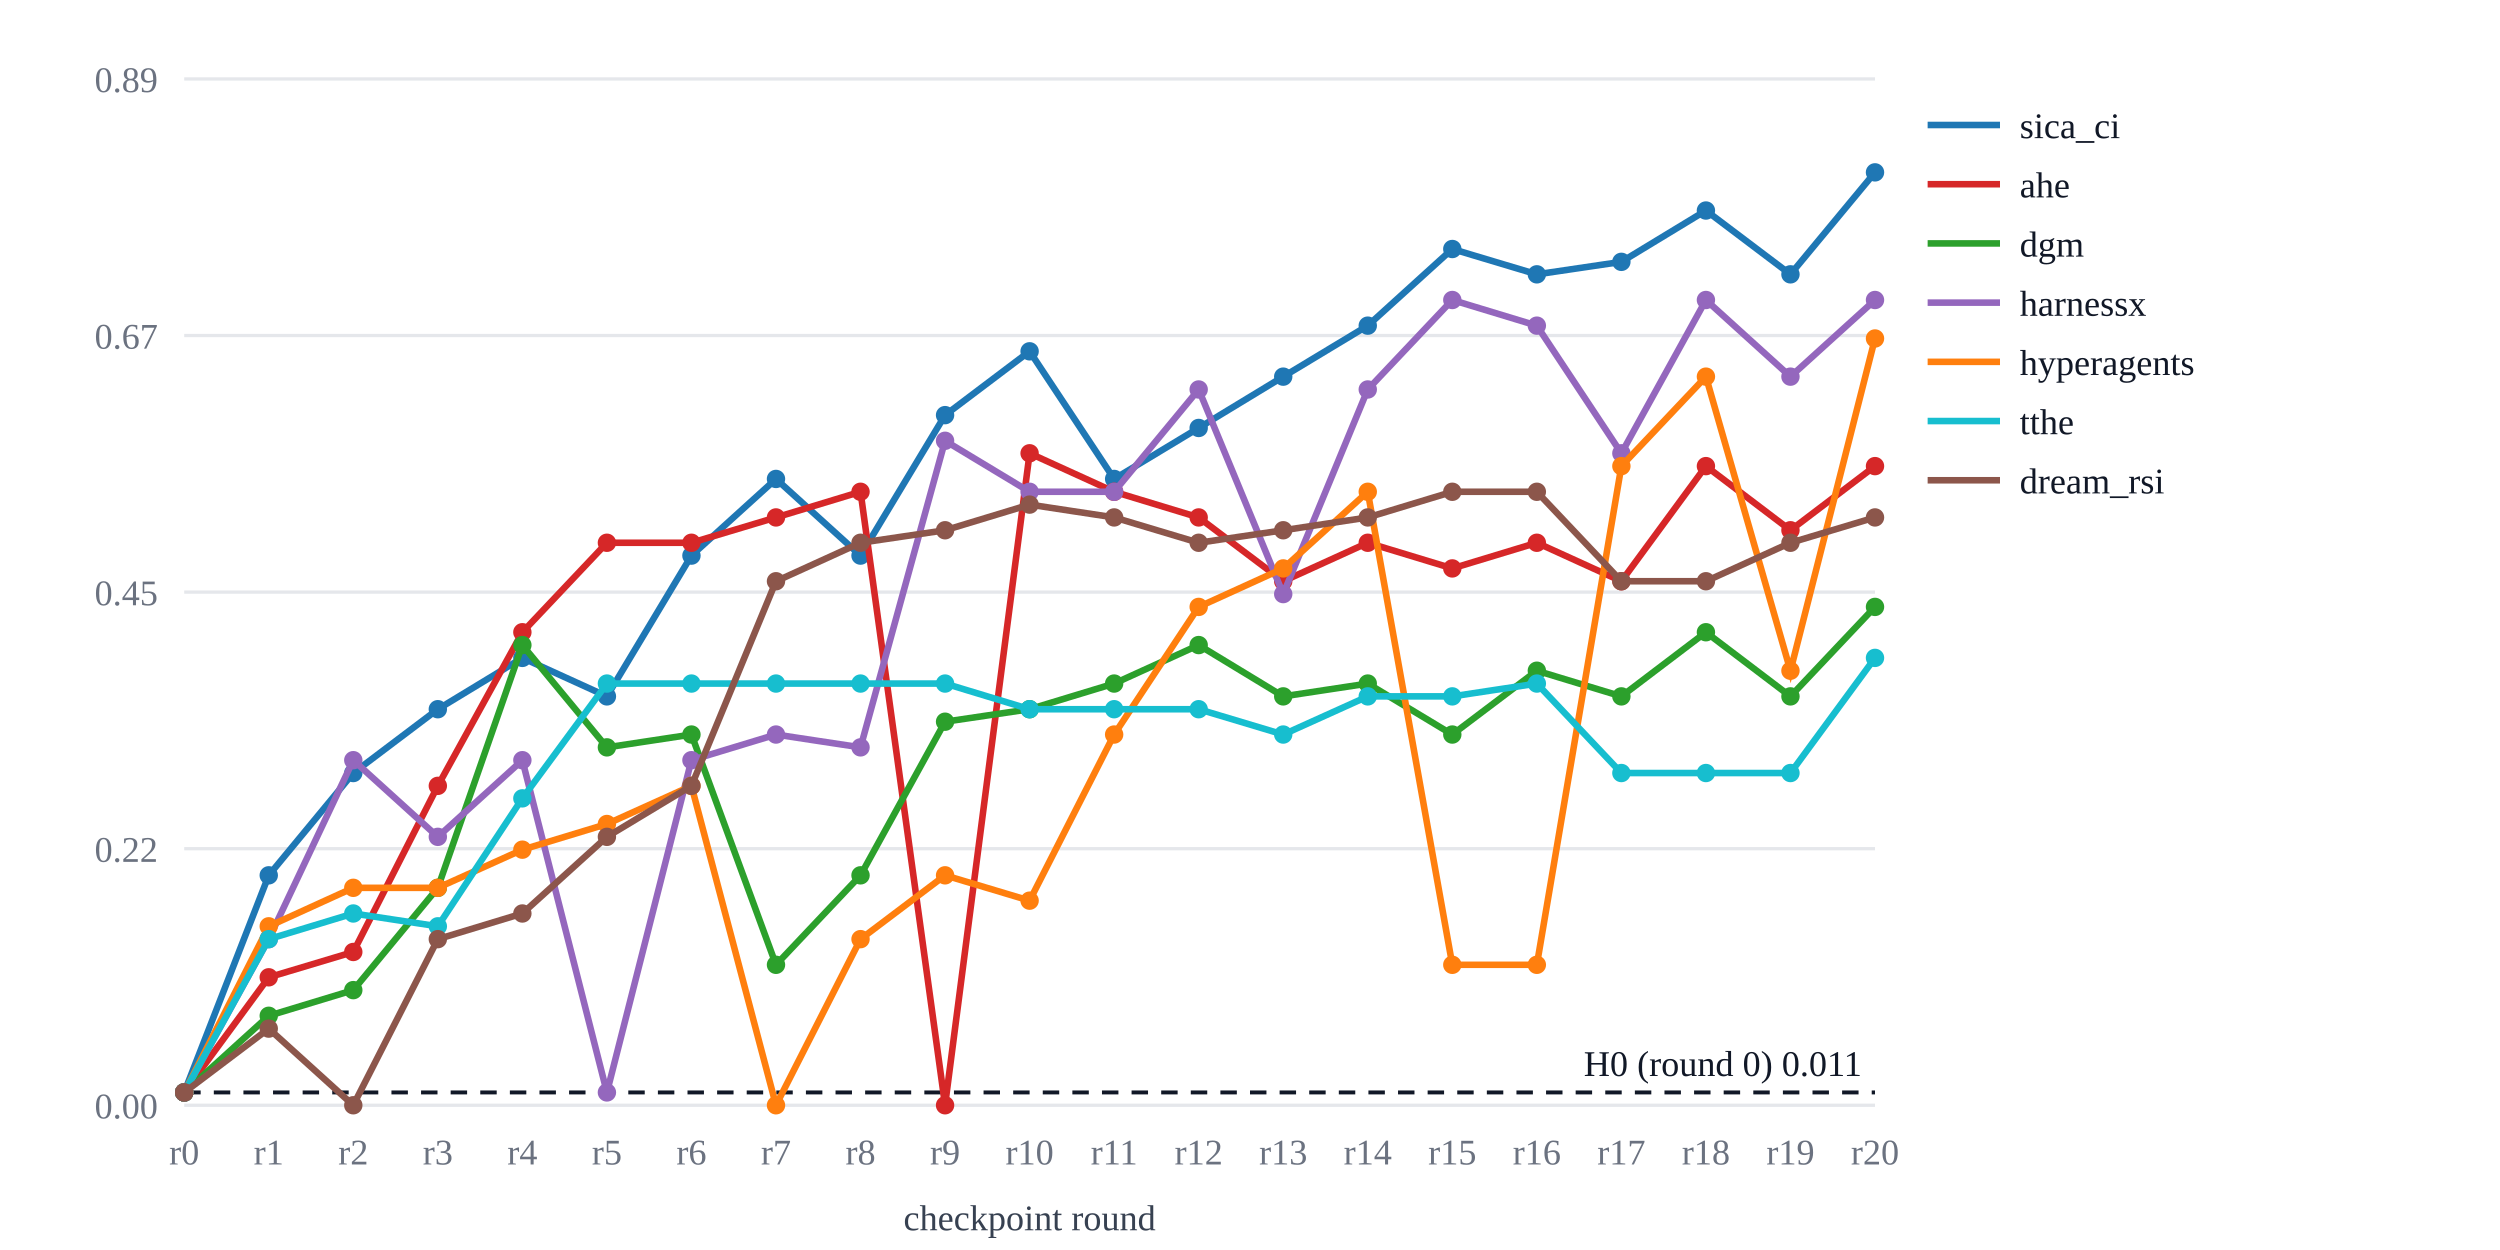
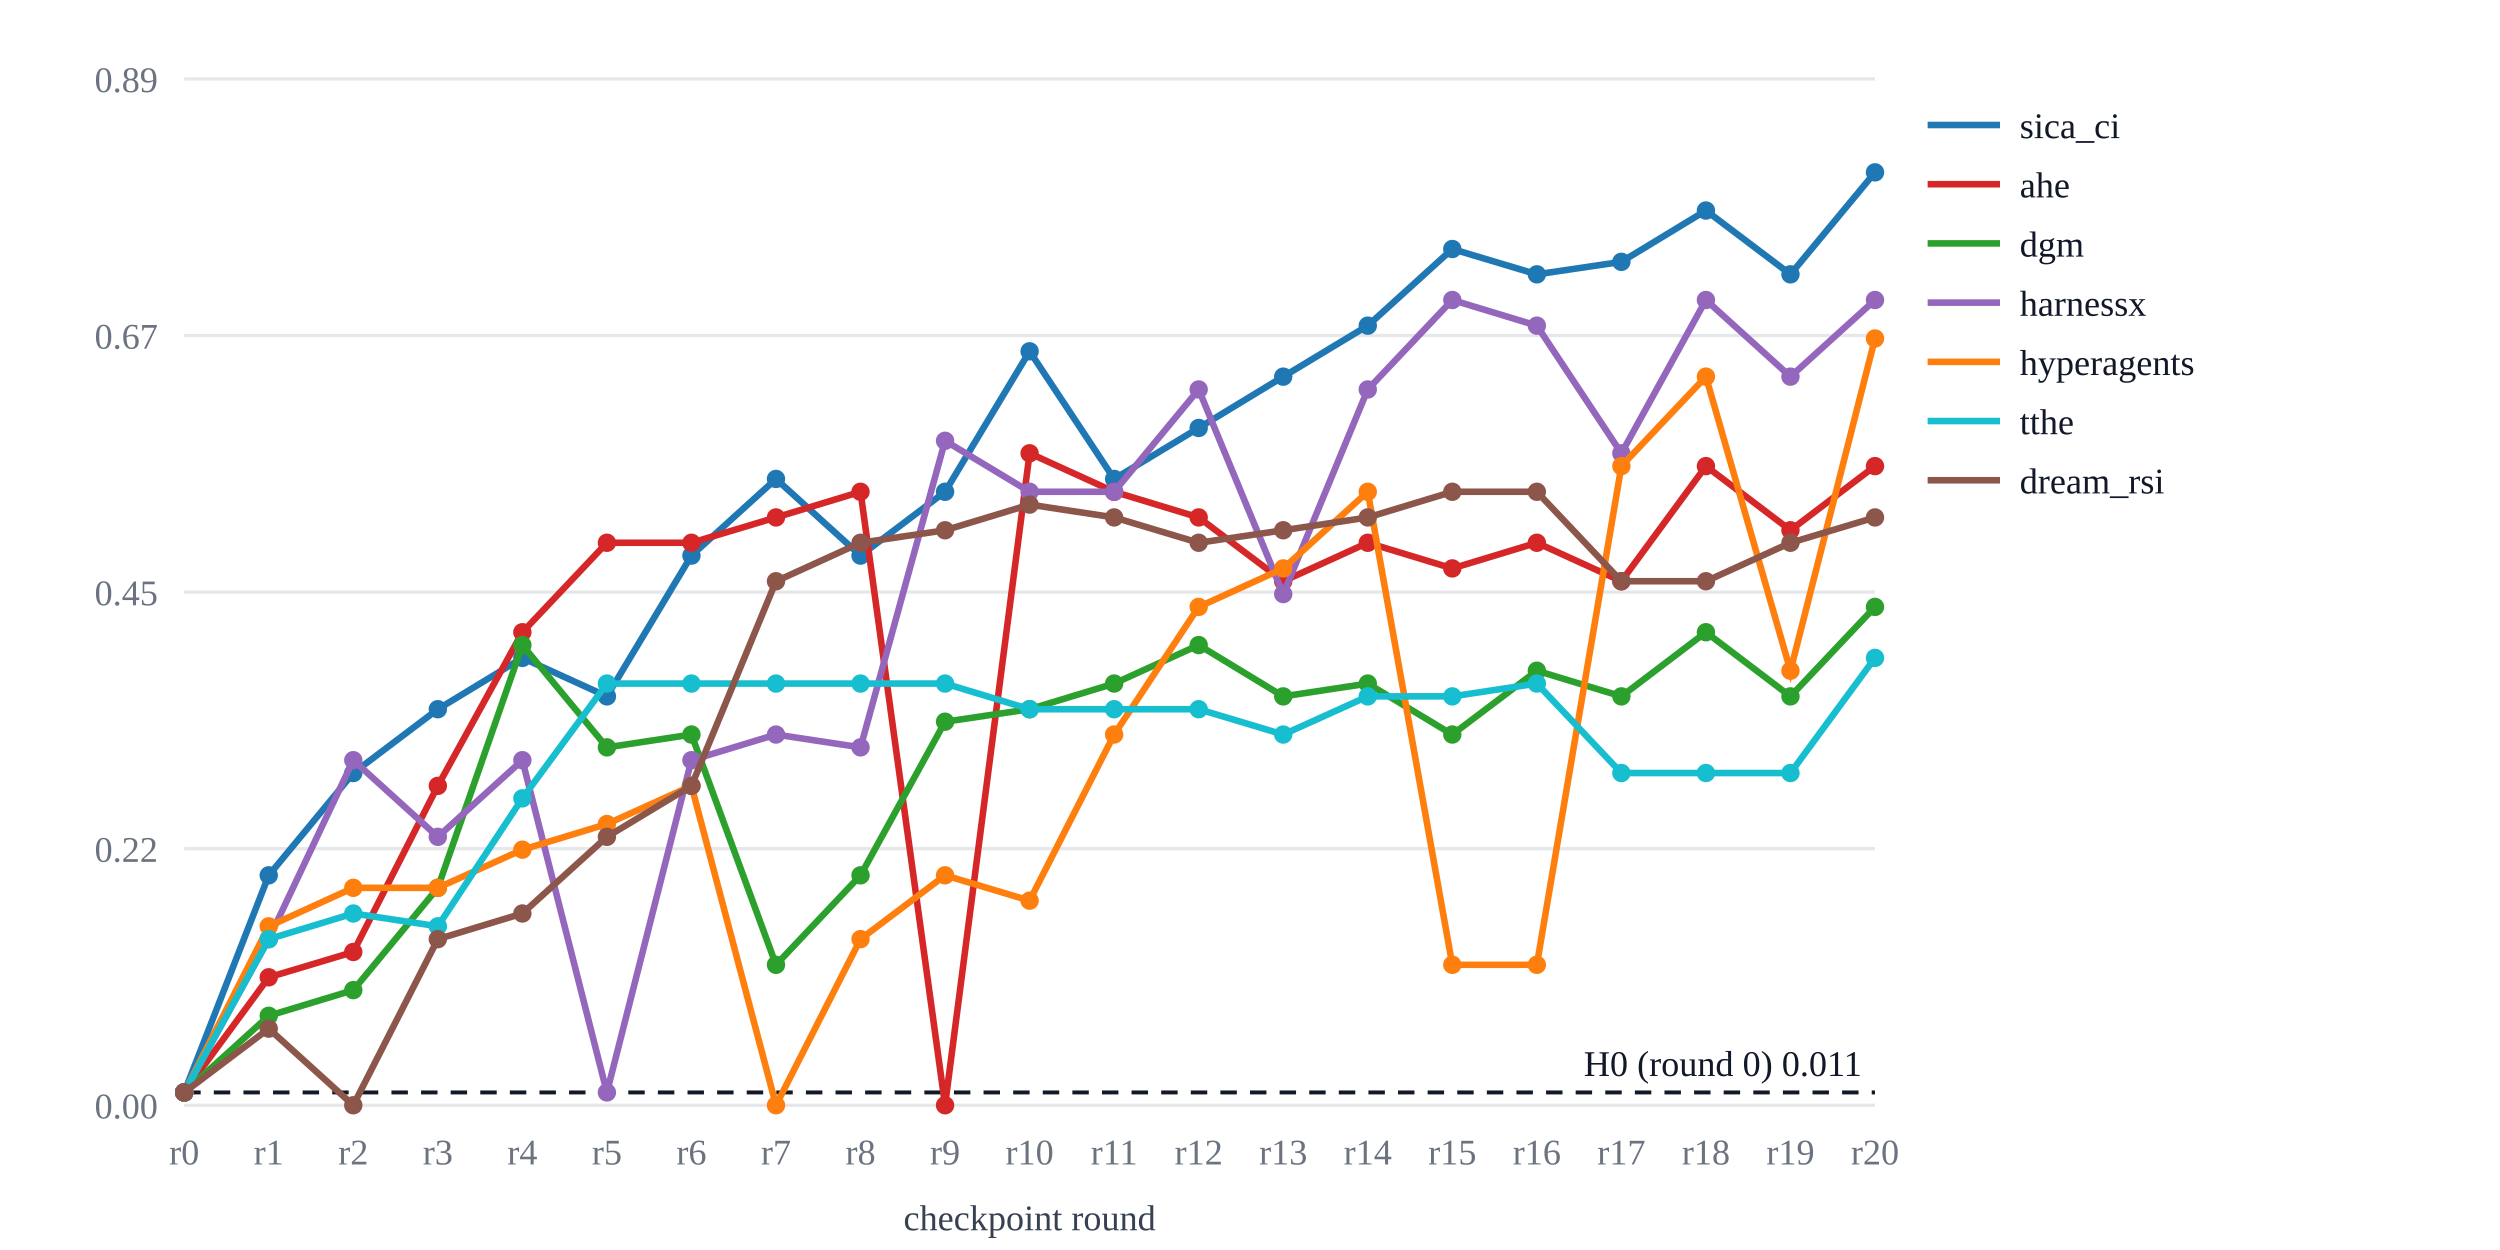
<svg xmlns="http://www.w3.org/2000/svg" width="760" height="380" viewBox="0 0 760 380" role="img" aria-label="Score by checkpoint round on train">
  <rect width="760" height="380" fill="#ffffff" />
  <line x1="56" y1="336.0" x2="570" y2="336.0" stroke="#e5e7eb" stroke-width="1" />
  <text x="48" y="340.0" font-size="11" fill="#6b7280" text-anchor="end">0.00</text>
  <line x1="56" y1="258.0" x2="570" y2="258.0" stroke="#e5e7eb" stroke-width="1" />
  <text x="48" y="262.0" font-size="11" fill="#6b7280" text-anchor="end">0.22</text>
  <line x1="56" y1="180.0" x2="570" y2="180.0" stroke="#e5e7eb" stroke-width="1" />
  <text x="48" y="184.0" font-size="11" fill="#6b7280" text-anchor="end">0.45</text>
  <line x1="56" y1="102.0" x2="570" y2="102.0" stroke="#e5e7eb" stroke-width="1" />
  <text x="48" y="106.0" font-size="11" fill="#6b7280" text-anchor="end">0.67</text>
  <line x1="56" y1="24.0" x2="570" y2="24.0" stroke="#e5e7eb" stroke-width="1" />
  <text x="48" y="28.0" font-size="11" fill="#6b7280" text-anchor="end">0.89</text>
  <text x="56.0" y="354" font-size="11" fill="#6b7280" text-anchor="middle">r0</text>
  <text x="81.7" y="354" font-size="11" fill="#6b7280" text-anchor="middle">r1</text>
  <text x="107.4" y="354" font-size="11" fill="#6b7280" text-anchor="middle">r2</text>
  <text x="133.1" y="354" font-size="11" fill="#6b7280" text-anchor="middle">r3</text>
  <text x="158.8" y="354" font-size="11" fill="#6b7280" text-anchor="middle">r4</text>
  <text x="184.5" y="354" font-size="11" fill="#6b7280" text-anchor="middle">r5</text>
  <text x="210.2" y="354" font-size="11" fill="#6b7280" text-anchor="middle">r6</text>
  <text x="235.9" y="354" font-size="11" fill="#6b7280" text-anchor="middle">r7</text>
  <text x="261.6" y="354" font-size="11" fill="#6b7280" text-anchor="middle">r8</text>
  <text x="287.3" y="354" font-size="11" fill="#6b7280" text-anchor="middle">r9</text>
  <text x="313.0" y="354" font-size="11" fill="#6b7280" text-anchor="middle">r10</text>
  <text x="338.7" y="354" font-size="11" fill="#6b7280" text-anchor="middle">r11</text>
  <text x="364.4" y="354" font-size="11" fill="#6b7280" text-anchor="middle">r12</text>
  <text x="390.1" y="354" font-size="11" fill="#6b7280" text-anchor="middle">r13</text>
  <text x="415.8" y="354" font-size="11" fill="#6b7280" text-anchor="middle">r14</text>
  <text x="441.5" y="354" font-size="11" fill="#6b7280" text-anchor="middle">r15</text>
  <text x="467.2" y="354" font-size="11" fill="#6b7280" text-anchor="middle">r16</text>
  <text x="492.9" y="354" font-size="11" fill="#6b7280" text-anchor="middle">r17</text>
  <text x="518.6" y="354" font-size="11" fill="#6b7280" text-anchor="middle">r18</text>
  <text x="544.3" y="354" font-size="11" fill="#6b7280" text-anchor="middle">r19</text>
  <text x="570.0" y="354" font-size="11" fill="#6b7280" text-anchor="middle">r20</text>
  <line x1="56" y1="332.1" x2="570" y2="332.1" stroke="#111827" stroke-width="1.2" stroke-dasharray="5 4" />
  <text x="566" y="327.1" font-size="11" fill="#111827" text-anchor="end">H0 (round 0) 0.011</text>
  <g data-method-line="sica_ci">
-     <path d="M56.0,332.1 L56.0,332.1 L81.7,266.1 L107.4,235.0 L133.1,215.6 L158.8,200.0 L184.5,211.7 L210.2,168.9 L235.9,145.6 L261.6,168.9 L287.3,126.2 L313.0,106.8 L338.7,145.6 L364.4,130.1 L390.1,114.5 L415.8,99.0 L441.5,75.7 L467.2,83.4 L492.9,79.6 L518.6,64.0 L544.3,83.4 L570.0,52.4" fill="none" stroke="#1f77b4" stroke-width="2" />
+     <path d="M56.0,332.1 L56.0,332.1 L81.7,266.1 L107.4,235.0 L133.1,215.6 L158.8,200.0 L184.5,211.7 L210.2,168.9 L235.9,145.6 L261.6,168.9 L287.3,149.5 L313.0,106.8 L338.7,145.6 L364.4,130.1 L390.1,114.5 L415.8,99.0 L441.5,75.7 L467.2,83.4 L492.9,79.6 L518.6,64.0 L544.3,83.4 L570.0,52.4" fill="none" stroke="#1f77b4" stroke-width="2" />
    <circle cx="56.0" cy="332.1" r="2.8" fill="#1f77b4" />
    <circle cx="56.0" cy="332.1" r="2.8" fill="#1f77b4" />
    <circle cx="81.7" cy="266.1" r="2.8" fill="#1f77b4" />
    <circle cx="107.4" cy="235.0" r="2.8" fill="#1f77b4" />
    <circle cx="133.1" cy="215.6" r="2.8" fill="#1f77b4" />
    <circle cx="158.8" cy="200.0" r="2.8" fill="#1f77b4" />
    <circle cx="184.5" cy="211.7" r="2.8" fill="#1f77b4" />
    <circle cx="210.2" cy="168.9" r="2.8" fill="#1f77b4" />
    <circle cx="235.9" cy="145.6" r="2.8" fill="#1f77b4" />
    <circle cx="261.6" cy="168.9" r="2.8" fill="#1f77b4" />
-     <circle cx="287.3" cy="126.2" r="2.8" fill="#1f77b4" />
+     <circle cx="287.3" cy="149.5" r="2.8" fill="#1f77b4" />
    <circle cx="313.0" cy="106.8" r="2.8" fill="#1f77b4" />
    <circle cx="338.7" cy="145.6" r="2.8" fill="#1f77b4" />
    <circle cx="364.4" cy="130.1" r="2.8" fill="#1f77b4" />
    <circle cx="390.1" cy="114.5" r="2.8" fill="#1f77b4" />
    <circle cx="415.8" cy="99.0" r="2.8" fill="#1f77b4" />
    <circle cx="441.5" cy="75.7" r="2.8" fill="#1f77b4" />
    <circle cx="467.2" cy="83.4" r="2.8" fill="#1f77b4" />
    <circle cx="492.9" cy="79.6" r="2.8" fill="#1f77b4" />
    <circle cx="518.6" cy="64.0" r="2.8" fill="#1f77b4" />
    <circle cx="544.3" cy="83.4" r="2.8" fill="#1f77b4" />
    <circle cx="570.0" cy="52.4" r="2.8" fill="#1f77b4" />
    <line x1="586" y1="38" x2="608" y2="38" stroke="#1f77b4" stroke-width="2" />
    <text x="614" y="42" font-size="11" fill="#111827">sica_ci</text>
  </g>
  <g data-method-line="ahe">
    <path d="M56.0,332.1 L56.0,332.1 L81.7,297.1 L107.4,289.4 L133.1,238.9 L158.8,192.2 L184.5,165.0 L210.2,165.0 L235.9,157.3 L261.6,149.5 L287.3,336.0 L313.0,137.8 L338.7,149.5 L364.4,157.3 L390.1,176.7 L415.8,165.0 L441.5,172.8 L467.2,165.0 L492.9,176.7 L518.6,141.7 L544.3,161.2 L570.0,141.7" fill="none" stroke="#d62728" stroke-width="2" />
    <circle cx="56.0" cy="332.1" r="2.8" fill="#d62728" />
    <circle cx="56.0" cy="332.1" r="2.8" fill="#d62728" />
    <circle cx="81.7" cy="297.1" r="2.8" fill="#d62728" />
    <circle cx="107.4" cy="289.4" r="2.8" fill="#d62728" />
    <circle cx="133.1" cy="238.9" r="2.8" fill="#d62728" />
    <circle cx="158.8" cy="192.2" r="2.8" fill="#d62728" />
    <circle cx="184.5" cy="165.0" r="2.8" fill="#d62728" />
    <circle cx="210.2" cy="165.0" r="2.8" fill="#d62728" />
    <circle cx="235.9" cy="157.3" r="2.8" fill="#d62728" />
    <circle cx="261.6" cy="149.5" r="2.8" fill="#d62728" />
    <circle cx="287.3" cy="336.0" r="2.8" fill="#d62728" />
    <circle cx="313.0" cy="137.8" r="2.8" fill="#d62728" />
    <circle cx="338.7" cy="149.5" r="2.8" fill="#d62728" />
    <circle cx="364.4" cy="157.3" r="2.8" fill="#d62728" />
    <circle cx="390.1" cy="176.7" r="2.8" fill="#d62728" />
    <circle cx="415.8" cy="165.0" r="2.8" fill="#d62728" />
    <circle cx="441.5" cy="172.8" r="2.8" fill="#d62728" />
    <circle cx="467.2" cy="165.0" r="2.8" fill="#d62728" />
    <circle cx="492.9" cy="176.7" r="2.8" fill="#d62728" />
    <circle cx="518.6" cy="141.7" r="2.8" fill="#d62728" />
    <circle cx="544.3" cy="161.2" r="2.8" fill="#d62728" />
    <circle cx="570.0" cy="141.7" r="2.8" fill="#d62728" />
    <line x1="586" y1="56" x2="608" y2="56" stroke="#d62728" stroke-width="2" />
    <text x="614" y="60" font-size="11" fill="#111827">ahe</text>
  </g>
  <g data-method-line="dgm">
    <path d="M56.0,332.1 L56.0,332.1 L81.7,308.8 L107.4,301.0 L133.1,269.9 L158.8,196.1 L184.5,227.2 L210.2,223.3 L235.9,293.3 L261.6,266.1 L287.3,219.4 L313.0,215.6 L338.7,207.8 L364.4,196.1 L390.1,211.7 L415.8,207.8 L441.5,223.3 L467.2,203.9 L492.9,211.7 L518.6,192.2 L544.3,211.7 L570.0,184.5" fill="none" stroke="#2ca02c" stroke-width="2" />
    <circle cx="56.0" cy="332.1" r="2.8" fill="#2ca02c" />
    <circle cx="56.0" cy="332.1" r="2.8" fill="#2ca02c" />
    <circle cx="81.7" cy="308.8" r="2.8" fill="#2ca02c" />
    <circle cx="107.4" cy="301.0" r="2.8" fill="#2ca02c" />
    <circle cx="133.1" cy="269.9" r="2.8" fill="#2ca02c" />
    <circle cx="158.8" cy="196.1" r="2.8" fill="#2ca02c" />
    <circle cx="184.5" cy="227.2" r="2.8" fill="#2ca02c" />
    <circle cx="210.2" cy="223.3" r="2.8" fill="#2ca02c" />
    <circle cx="235.9" cy="293.3" r="2.8" fill="#2ca02c" />
    <circle cx="261.6" cy="266.1" r="2.8" fill="#2ca02c" />
    <circle cx="287.3" cy="219.4" r="2.8" fill="#2ca02c" />
    <circle cx="313.0" cy="215.6" r="2.8" fill="#2ca02c" />
    <circle cx="338.7" cy="207.8" r="2.8" fill="#2ca02c" />
    <circle cx="364.4" cy="196.1" r="2.8" fill="#2ca02c" />
    <circle cx="390.1" cy="211.7" r="2.8" fill="#2ca02c" />
    <circle cx="415.8" cy="207.8" r="2.8" fill="#2ca02c" />
    <circle cx="441.5" cy="223.3" r="2.8" fill="#2ca02c" />
    <circle cx="467.2" cy="203.9" r="2.8" fill="#2ca02c" />
    <circle cx="492.9" cy="211.7" r="2.8" fill="#2ca02c" />
    <circle cx="518.6" cy="192.2" r="2.8" fill="#2ca02c" />
    <circle cx="544.3" cy="211.7" r="2.8" fill="#2ca02c" />
    <circle cx="570.0" cy="184.5" r="2.8" fill="#2ca02c" />
    <line x1="586" y1="74" x2="608" y2="74" stroke="#2ca02c" stroke-width="2" />
    <text x="614" y="78" font-size="11" fill="#111827">dgm</text>
  </g>
  <g data-method-line="harnessx">
    <path d="M56.0,332.1 L56.0,332.1 L81.7,285.5 L107.4,231.1 L133.1,254.4 L158.8,231.1 L184.5,332.1 L210.2,231.1 L235.9,223.3 L261.6,227.2 L287.3,134.0 L313.0,149.5 L338.7,149.5 L364.4,118.4 L390.1,180.6 L415.8,118.4 L441.5,91.2 L467.2,99.0 L492.9,137.8 L518.6,91.2 L544.3,114.5 L570.0,91.2" fill="none" stroke="#9467bd" stroke-width="2" />
    <circle cx="56.0" cy="332.1" r="2.8" fill="#9467bd" />
    <circle cx="56.0" cy="332.1" r="2.8" fill="#9467bd" />
    <circle cx="81.7" cy="285.5" r="2.8" fill="#9467bd" />
    <circle cx="107.4" cy="231.1" r="2.8" fill="#9467bd" />
    <circle cx="133.1" cy="254.4" r="2.8" fill="#9467bd" />
    <circle cx="158.8" cy="231.1" r="2.8" fill="#9467bd" />
    <circle cx="184.5" cy="332.1" r="2.8" fill="#9467bd" />
    <circle cx="210.2" cy="231.1" r="2.8" fill="#9467bd" />
    <circle cx="235.9" cy="223.3" r="2.8" fill="#9467bd" />
    <circle cx="261.6" cy="227.2" r="2.8" fill="#9467bd" />
    <circle cx="287.3" cy="134.0" r="2.8" fill="#9467bd" />
    <circle cx="313.0" cy="149.5" r="2.8" fill="#9467bd" />
    <circle cx="338.7" cy="149.5" r="2.8" fill="#9467bd" />
    <circle cx="364.4" cy="118.4" r="2.8" fill="#9467bd" />
    <circle cx="390.1" cy="180.6" r="2.8" fill="#9467bd" />
    <circle cx="415.8" cy="118.4" r="2.8" fill="#9467bd" />
    <circle cx="441.5" cy="91.2" r="2.8" fill="#9467bd" />
    <circle cx="467.2" cy="99.0" r="2.8" fill="#9467bd" />
    <circle cx="492.9" cy="137.8" r="2.8" fill="#9467bd" />
    <circle cx="518.6" cy="91.2" r="2.8" fill="#9467bd" />
    <circle cx="544.3" cy="114.5" r="2.8" fill="#9467bd" />
    <circle cx="570.0" cy="91.2" r="2.8" fill="#9467bd" />
    <line x1="586" y1="92" x2="608" y2="92" stroke="#9467bd" stroke-width="2" />
    <text x="614" y="96" font-size="11" fill="#111827">harnessx</text>
  </g>
  <g data-method-line="hyperagents">
    <path d="M56.0,332.1 L56.0,332.1 L81.7,281.6 L107.4,269.9 L133.1,269.9 L158.8,258.3 L184.5,250.5 L210.2,238.9 L235.9,336.0 L261.6,285.5 L287.3,266.1 L313.0,273.8 L338.7,223.3 L364.4,184.5 L390.1,172.8 L415.8,149.5 L441.5,293.3 L467.2,293.3 L492.9,141.7 L518.6,114.5 L544.3,203.9 L570.0,102.9" fill="none" stroke="#ff7f0e" stroke-width="2" />
    <circle cx="56.0" cy="332.1" r="2.8" fill="#ff7f0e" />
    <circle cx="56.0" cy="332.1" r="2.8" fill="#ff7f0e" />
    <circle cx="81.7" cy="281.6" r="2.8" fill="#ff7f0e" />
    <circle cx="107.4" cy="269.9" r="2.8" fill="#ff7f0e" />
    <circle cx="133.1" cy="269.9" r="2.8" fill="#ff7f0e" />
    <circle cx="158.8" cy="258.3" r="2.8" fill="#ff7f0e" />
    <circle cx="184.5" cy="250.5" r="2.8" fill="#ff7f0e" />
    <circle cx="210.2" cy="238.9" r="2.8" fill="#ff7f0e" />
    <circle cx="235.9" cy="336.0" r="2.8" fill="#ff7f0e" />
    <circle cx="261.6" cy="285.5" r="2.8" fill="#ff7f0e" />
    <circle cx="287.3" cy="266.1" r="2.8" fill="#ff7f0e" />
    <circle cx="313.0" cy="273.8" r="2.8" fill="#ff7f0e" />
    <circle cx="338.7" cy="223.3" r="2.8" fill="#ff7f0e" />
    <circle cx="364.4" cy="184.5" r="2.8" fill="#ff7f0e" />
    <circle cx="390.1" cy="172.8" r="2.8" fill="#ff7f0e" />
    <circle cx="415.8" cy="149.5" r="2.8" fill="#ff7f0e" />
    <circle cx="441.5" cy="293.3" r="2.8" fill="#ff7f0e" />
    <circle cx="467.2" cy="293.3" r="2.8" fill="#ff7f0e" />
    <circle cx="492.9" cy="141.7" r="2.8" fill="#ff7f0e" />
    <circle cx="518.6" cy="114.5" r="2.8" fill="#ff7f0e" />
    <circle cx="544.3" cy="203.9" r="2.8" fill="#ff7f0e" />
    <circle cx="570.0" cy="102.9" r="2.8" fill="#ff7f0e" />
    <line x1="586" y1="110" x2="608" y2="110" stroke="#ff7f0e" stroke-width="2" />
    <text x="614" y="114" font-size="11" fill="#111827">hyperagents</text>
  </g>
  <g data-method-line="tthe">
    <path d="M56.0,332.1 L56.0,332.1 L81.7,285.5 L107.4,277.7 L133.1,281.6 L158.8,242.7 L184.5,207.8 L210.2,207.8 L235.9,207.8 L261.6,207.8 L287.3,207.8 L313.0,215.6 L338.7,215.6 L364.4,215.6 L390.1,223.3 L415.8,211.7 L441.5,211.7 L467.2,207.8 L492.9,235.0 L518.6,235.0 L544.3,235.0 L570.0,200.0" fill="none" stroke="#17becf" stroke-width="2" />
    <circle cx="56.0" cy="332.1" r="2.8" fill="#17becf" />
    <circle cx="56.0" cy="332.1" r="2.8" fill="#17becf" />
    <circle cx="81.7" cy="285.5" r="2.8" fill="#17becf" />
    <circle cx="107.4" cy="277.7" r="2.8" fill="#17becf" />
    <circle cx="133.1" cy="281.6" r="2.8" fill="#17becf" />
    <circle cx="158.8" cy="242.7" r="2.8" fill="#17becf" />
    <circle cx="184.5" cy="207.8" r="2.8" fill="#17becf" />
    <circle cx="210.2" cy="207.8" r="2.8" fill="#17becf" />
    <circle cx="235.9" cy="207.8" r="2.8" fill="#17becf" />
    <circle cx="261.6" cy="207.8" r="2.8" fill="#17becf" />
    <circle cx="287.3" cy="207.8" r="2.8" fill="#17becf" />
    <circle cx="313.0" cy="215.6" r="2.8" fill="#17becf" />
    <circle cx="338.7" cy="215.6" r="2.8" fill="#17becf" />
    <circle cx="364.4" cy="215.6" r="2.8" fill="#17becf" />
    <circle cx="390.1" cy="223.3" r="2.8" fill="#17becf" />
    <circle cx="415.8" cy="211.7" r="2.8" fill="#17becf" />
    <circle cx="441.5" cy="211.7" r="2.8" fill="#17becf" />
    <circle cx="467.2" cy="207.8" r="2.8" fill="#17becf" />
    <circle cx="492.9" cy="235.0" r="2.8" fill="#17becf" />
    <circle cx="518.6" cy="235.0" r="2.8" fill="#17becf" />
    <circle cx="544.3" cy="235.0" r="2.8" fill="#17becf" />
    <circle cx="570.0" cy="200.0" r="2.8" fill="#17becf" />
    <line x1="586" y1="128" x2="608" y2="128" stroke="#17becf" stroke-width="2" />
    <text x="614" y="132" font-size="11" fill="#111827">tthe</text>
  </g>
  <g data-method-line="dream_rsi">
    <path d="M56.0,332.1 L56.0,332.1 L81.7,312.7 L107.4,336.0 L133.1,285.5 L158.8,277.7 L184.5,254.4 L210.2,238.9 L235.9,176.7 L261.6,165.0 L287.3,161.2 L313.0,153.4 L338.7,157.3 L364.4,165.0 L390.1,161.2 L415.8,157.3 L441.5,149.5 L467.2,149.5 L492.9,176.7 L518.6,176.7 L544.3,165.0 L570.0,157.3" fill="none" stroke="#8c564b" stroke-width="2" />
    <circle cx="56.0" cy="332.1" r="2.8" fill="#8c564b" />
    <circle cx="56.0" cy="332.1" r="2.8" fill="#8c564b" />
    <circle cx="81.7" cy="312.7" r="2.8" fill="#8c564b" />
    <circle cx="107.4" cy="336.0" r="2.8" fill="#8c564b" />
    <circle cx="133.1" cy="285.5" r="2.8" fill="#8c564b" />
    <circle cx="158.8" cy="277.7" r="2.8" fill="#8c564b" />
    <circle cx="184.5" cy="254.4" r="2.8" fill="#8c564b" />
    <circle cx="210.2" cy="238.9" r="2.8" fill="#8c564b" />
    <circle cx="235.9" cy="176.7" r="2.8" fill="#8c564b" />
    <circle cx="261.6" cy="165.0" r="2.8" fill="#8c564b" />
    <circle cx="287.3" cy="161.2" r="2.8" fill="#8c564b" />
    <circle cx="313.0" cy="153.4" r="2.8" fill="#8c564b" />
    <circle cx="338.7" cy="157.3" r="2.8" fill="#8c564b" />
    <circle cx="364.4" cy="165.0" r="2.8" fill="#8c564b" />
    <circle cx="390.1" cy="161.2" r="2.8" fill="#8c564b" />
    <circle cx="415.8" cy="157.3" r="2.8" fill="#8c564b" />
    <circle cx="441.5" cy="149.5" r="2.8" fill="#8c564b" />
    <circle cx="467.2" cy="149.5" r="2.8" fill="#8c564b" />
    <circle cx="492.9" cy="176.7" r="2.8" fill="#8c564b" />
    <circle cx="518.6" cy="176.7" r="2.8" fill="#8c564b" />
    <circle cx="544.3" cy="165.0" r="2.8" fill="#8c564b" />
    <circle cx="570.0" cy="157.3" r="2.8" fill="#8c564b" />
    <line x1="586" y1="146" x2="608" y2="146" stroke="#8c564b" stroke-width="2" />
    <text x="614" y="150" font-size="11" fill="#111827">dream_rsi</text>
  </g>
  <text x="313" y="374" font-size="11" fill="#374151" text-anchor="middle">checkpoint round</text>
</svg>
